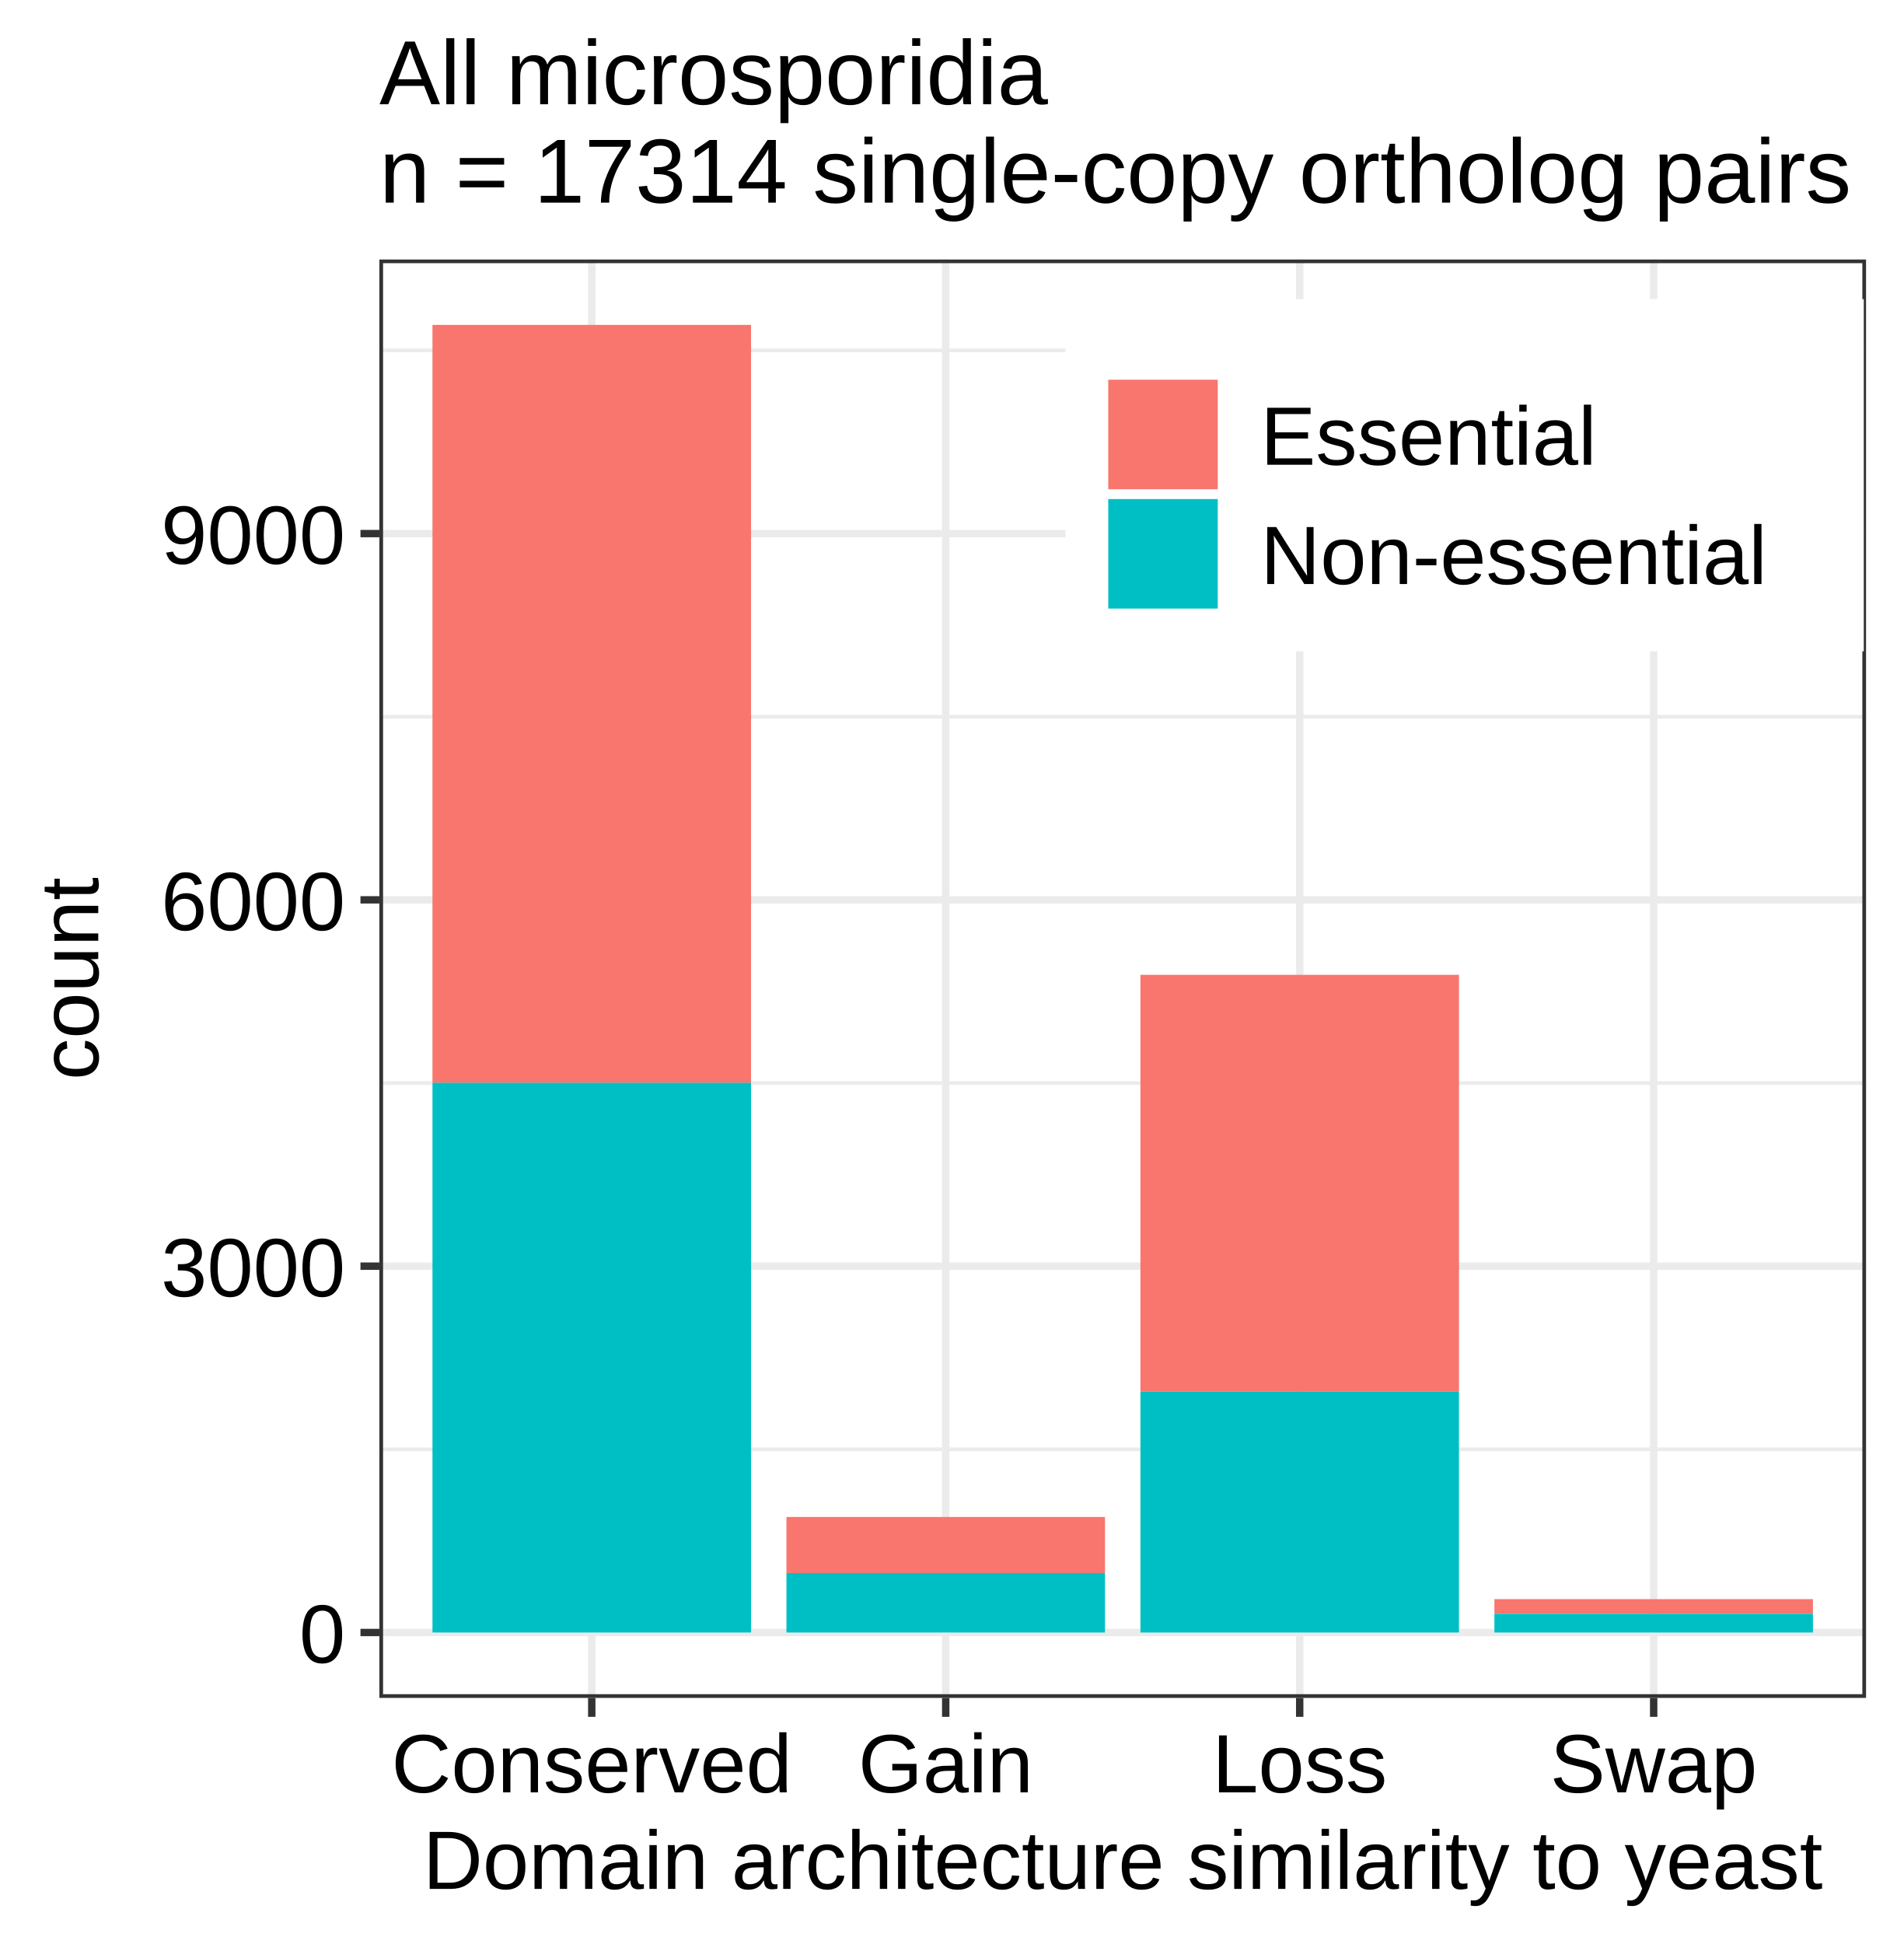
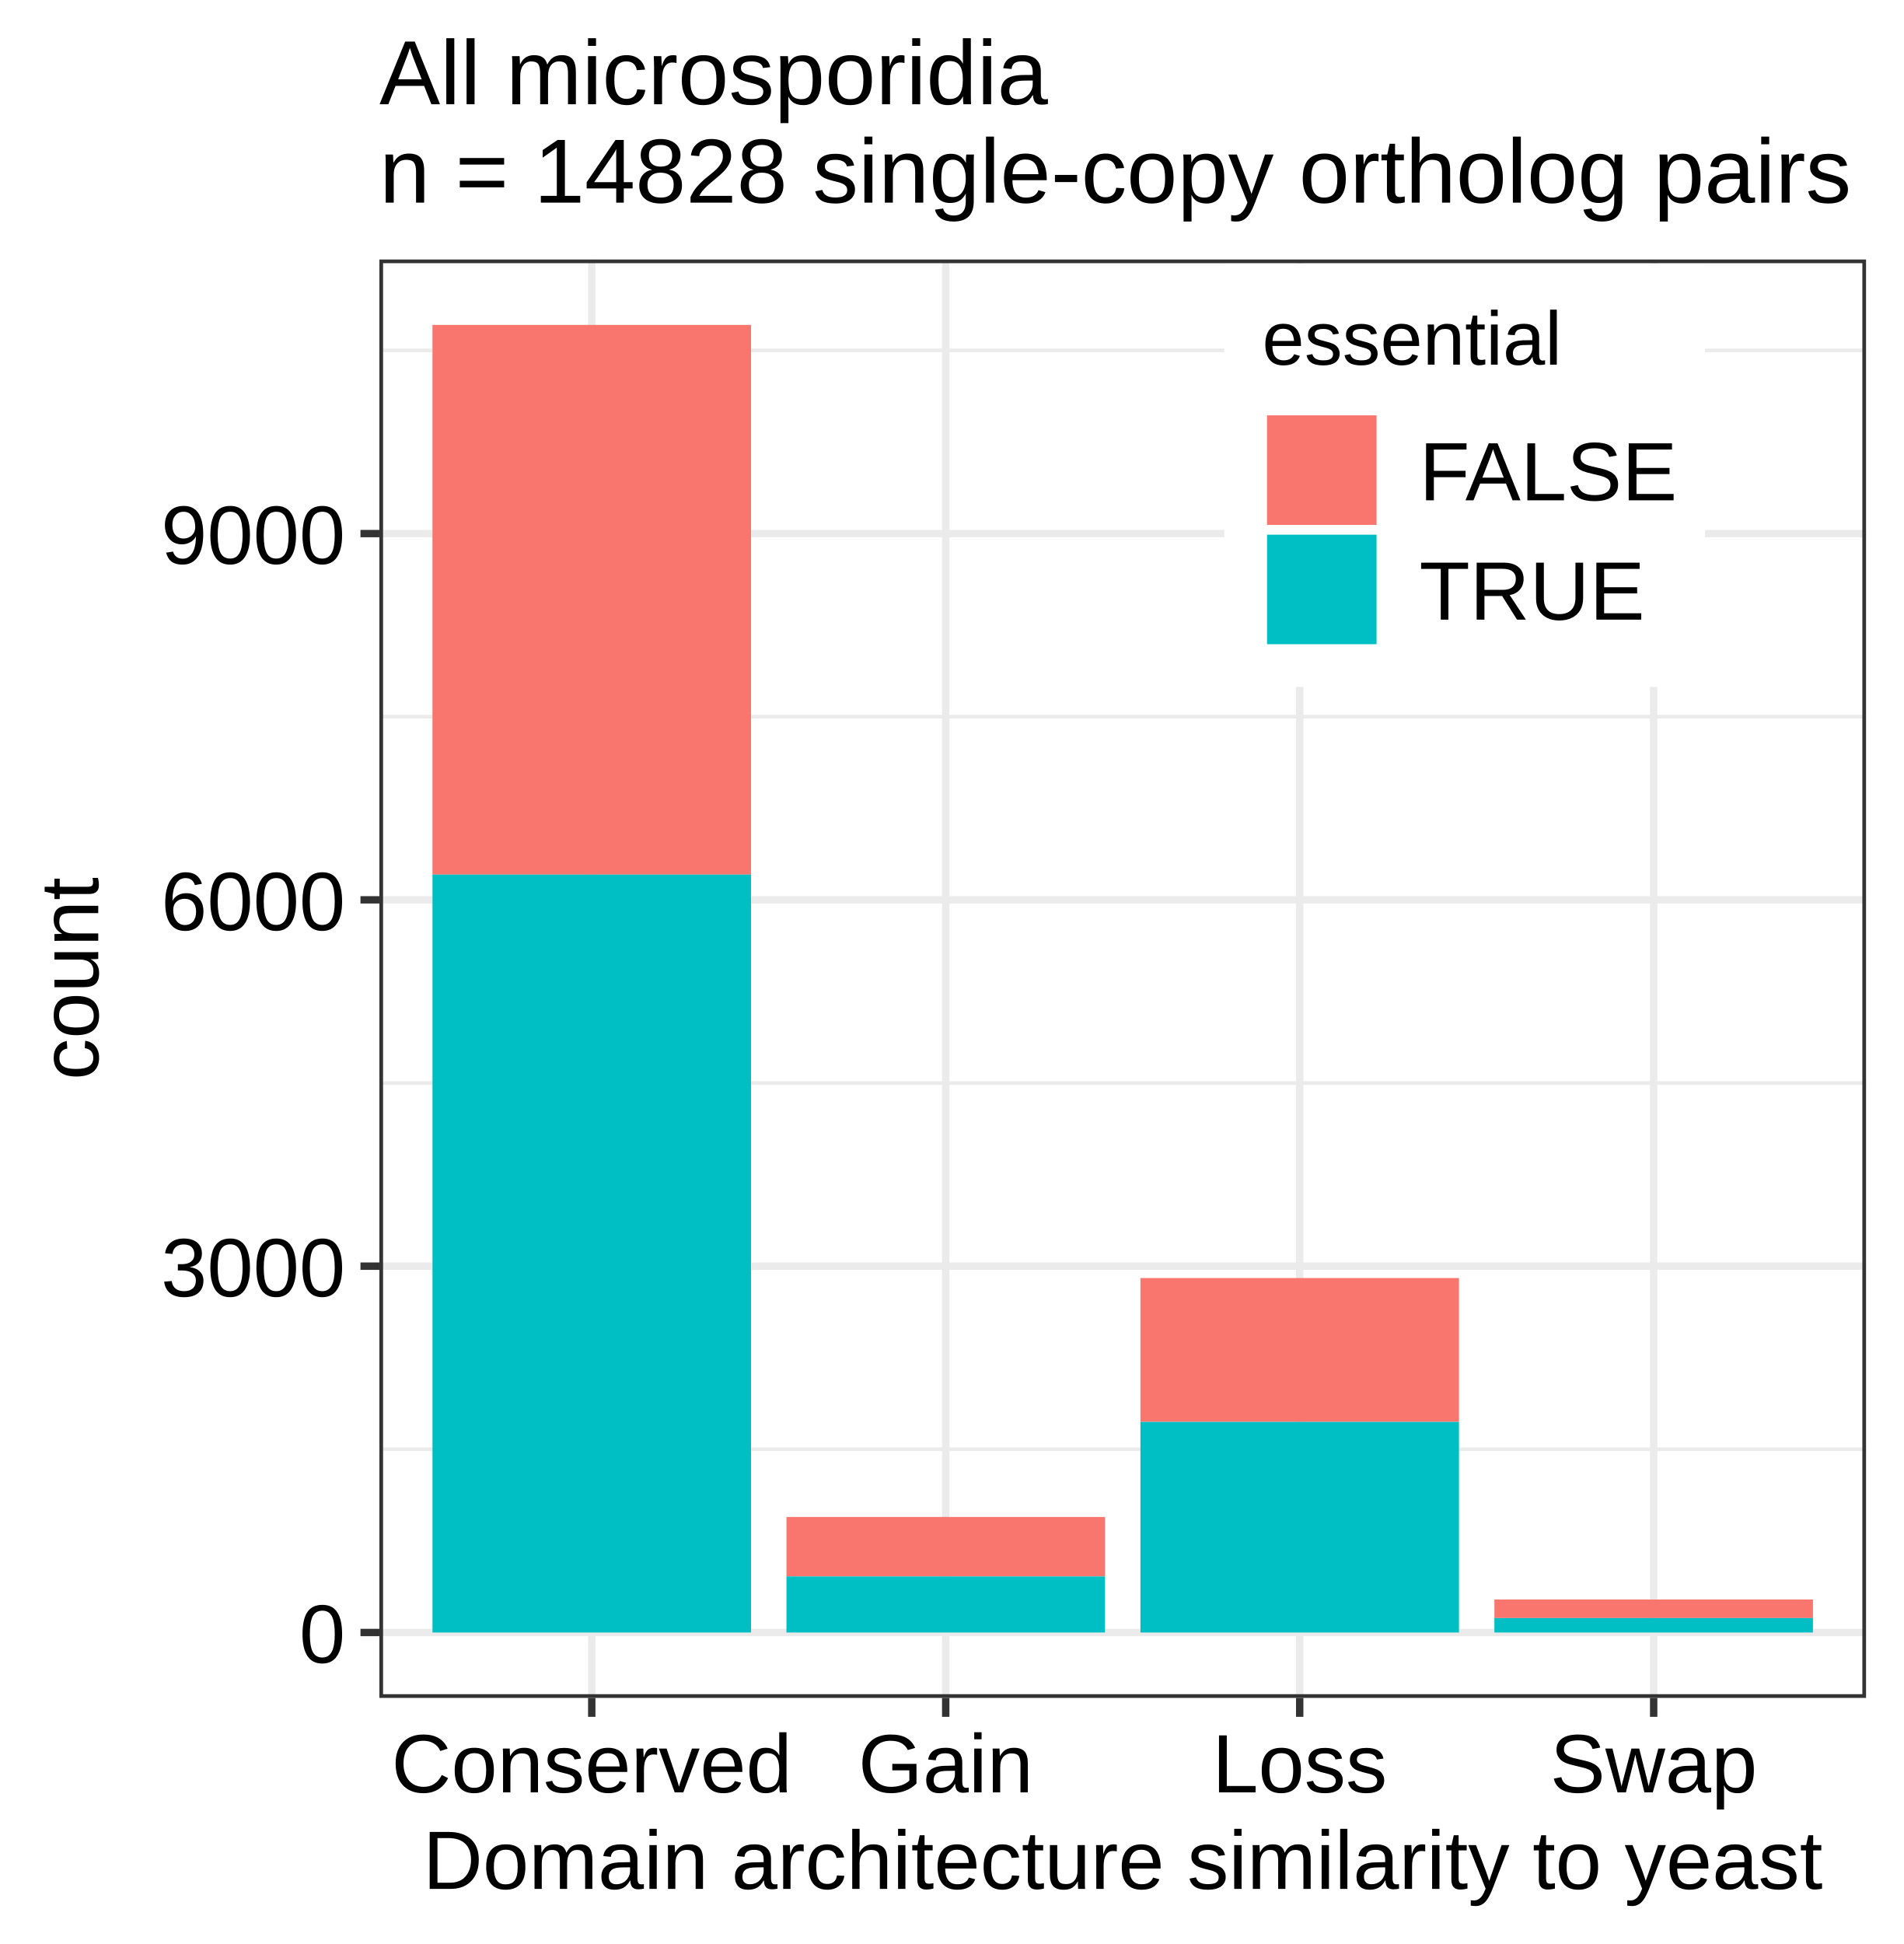
<svg xmlns="http://www.w3.org/2000/svg" class="svglite" width="275.76pt" height="281.52pt" viewBox="0 0 275.76 281.52">
  <defs>
    <style type="text/css">
    .svglite line, .svglite polyline, .svglite polygon, .svglite path, .svglite rect, .svglite circle {
      fill: none;
      stroke: #000000;
      stroke-linecap: round;
      stroke-linejoin: round;
      stroke-miterlimit: 10.00;
    }
    .svglite text {
      white-space: pre;
    }
  </style>
  </defs>
  <rect width="100%" height="100%" style="stroke: none; fill: #FFFFFF;" />
  <defs>
    <clipPath id="cpMC4wMHwyNzUuNzZ8MC4wMHwyODEuNTI=">
      <rect x="0.00" y="0.00" width="275.76" height="281.52" />
    </clipPath>
  </defs>
  <g clip-path="url(#cpMC4wMHwyNzUuNzZ8MC4wMHwyODEuNTI=)">
    <rect x="0.00" y="-0" width="275.76" height="281.52" style="stroke-width: 1.07; stroke: #FFFFFF; fill: #FFFFFF;" />
  </g>
  <defs>
    <clipPath id="cpNTQuOTV8MjcwLjI4fDM3LjU4fDI0NS44OA==">
      <rect x="54.95" y="37.58" width="215.33" height="208.30" />
    </clipPath>
  </defs>
  <g clip-path="url(#cpNTQuOTV8MjcwLjI4fDM3LjU4fDI0NS44OA==)">
    <rect x="54.95" y="37.58" width="215.33" height="208.30" style="stroke-width: 1.07; stroke: none; fill: #FFFFFF;" />
    <polyline points="54.95,209.88 270.28,209.88 " style="stroke-width: 0.53; stroke: #EBEBEB; stroke-linecap: butt;" />
    <polyline points="54.95,156.84 270.28,156.84 " style="stroke-width: 0.53; stroke: #EBEBEB; stroke-linecap: butt;" />
    <polyline points="54.95,103.79 270.28,103.79 " style="stroke-width: 0.53; stroke: #EBEBEB; stroke-linecap: butt;" />
    <polyline points="54.95,50.74 270.28,50.74 " style="stroke-width: 0.53; stroke: #EBEBEB; stroke-linecap: butt;" />
    <polyline points="54.95,236.41 270.28,236.41 " style="stroke-width: 1.07; stroke: #EBEBEB; stroke-linecap: butt;" />
    <polyline points="54.95,183.36 270.28,183.36 " style="stroke-width: 1.07; stroke: #EBEBEB; stroke-linecap: butt;" />
    <polyline points="54.95,130.31 270.28,130.31 " style="stroke-width: 1.07; stroke: #EBEBEB; stroke-linecap: butt;" />
    <polyline points="54.95,77.27 270.28,77.27 " style="stroke-width: 1.07; stroke: #EBEBEB; stroke-linecap: butt;" />
    <polyline points="85.71,245.88 85.71,37.58 " style="stroke-width: 1.07; stroke: #EBEBEB; stroke-linecap: butt;" />
    <polyline points="136.98,245.88 136.98,37.58 " style="stroke-width: 1.07; stroke: #EBEBEB; stroke-linecap: butt;" />
    <polyline points="188.25,245.88 188.25,37.58 " style="stroke-width: 1.07; stroke: #EBEBEB; stroke-linecap: butt;" />
    <polyline points="239.52,245.88 239.52,37.58 " style="stroke-width: 1.07; stroke: #EBEBEB; stroke-linecap: butt;" />
-     <rect x="62.64" y="47.05" width="46.14" height="109.76" style="stroke-width: 1.07; stroke: none; stroke-linecap: square; stroke-linejoin: miter; fill: #F8766D;" />
-     <rect x="62.64" y="156.80" width="46.14" height="79.61" style="stroke-width: 1.07; stroke: none; stroke-linecap: square; stroke-linejoin: miter; fill: #00BFC4;" />
-     <rect x="113.91" y="219.68" width="46.14" height="8.12" style="stroke-width: 1.07; stroke: none; stroke-linecap: square; stroke-linejoin: miter; fill: #F8766D;" />
-     <rect x="113.91" y="227.80" width="46.14" height="8.61" style="stroke-width: 1.07; stroke: none; stroke-linecap: square; stroke-linejoin: miter; fill: #00BFC4;" />
-     <rect x="165.18" y="141.17" width="46.14" height="60.33" style="stroke-width: 1.07; stroke: none; stroke-linecap: square; stroke-linejoin: miter; fill: #F8766D;" />
-     <rect x="165.18" y="201.50" width="46.14" height="34.91" style="stroke-width: 1.07; stroke: none; stroke-linecap: square; stroke-linejoin: miter; fill: #00BFC4;" />
-     <rect x="216.45" y="231.58" width="46.14" height="2.12" style="stroke-width: 1.07; stroke: none; stroke-linecap: square; stroke-linejoin: miter; fill: #F8766D;" />
-     <rect x="216.45" y="233.70" width="46.14" height="2.71" style="stroke-width: 1.07; stroke: none; stroke-linecap: square; stroke-linejoin: miter; fill: #00BFC4;" />
+     <rect x="62.64" y="47.05" width="46.14" height="79.61" style="stroke-width: 1.07; stroke: none; stroke-linecap: square; stroke-linejoin: miter; fill: #F8766D;" />
+     <rect x="62.64" y="126.65" width="46.14" height="109.76" style="stroke-width: 1.07; stroke: none; stroke-linecap: square; stroke-linejoin: miter; fill: #00BFC4;" />
+     <rect x="113.91" y="219.68" width="46.14" height="8.61" style="stroke-width: 1.07; stroke: none; stroke-linecap: square; stroke-linejoin: miter; fill: #F8766D;" />
+     <rect x="113.91" y="228.29" width="46.14" height="8.12" style="stroke-width: 1.07; stroke: none; stroke-linecap: square; stroke-linejoin: miter; fill: #00BFC4;" />
+     <rect x="165.18" y="185.08" width="46.14" height="20.83" style="stroke-width: 1.07; stroke: none; stroke-linecap: square; stroke-linejoin: miter; fill: #F8766D;" />
+     <rect x="165.18" y="205.91" width="46.14" height="30.50" style="stroke-width: 1.07; stroke: none; stroke-linecap: square; stroke-linejoin: miter; fill: #00BFC4;" />
+     <rect x="216.45" y="231.63" width="46.14" height="2.69" style="stroke-width: 1.07; stroke: none; stroke-linecap: square; stroke-linejoin: miter; fill: #F8766D;" />
+     <rect x="216.45" y="234.32" width="46.14" height="2.09" style="stroke-width: 1.07; stroke: none; stroke-linecap: square; stroke-linejoin: miter; fill: #00BFC4;" />
    <rect x="54.95" y="37.58" width="215.33" height="208.30" style="stroke-width: 1.07; stroke: #333333;" />
  </g>
  <g clip-path="url(#cpMC4wMHwyNzUuNzZ8MC4wMHwyODEuNTI=)">
    <text x="50.02" y="240.78" text-anchor="end" style="font-size: 12.00px; font-family: &quot;Arimo&quot;;" textLength="7.64px" lengthAdjust="spacingAndGlyphs">0</text>
    <text x="50.02" y="187.73" text-anchor="end" style="font-size: 12.00px; font-family: &quot;Arimo&quot;;" textLength="30.56px" lengthAdjust="spacingAndGlyphs">3000</text>
    <text x="50.02" y="134.69" text-anchor="end" style="font-size: 12.00px; font-family: &quot;Arimo&quot;;" textLength="30.56px" lengthAdjust="spacingAndGlyphs">6000</text>
    <text x="50.02" y="81.64" text-anchor="end" style="font-size: 12.00px; font-family: &quot;Arimo&quot;;" textLength="30.56px" lengthAdjust="spacingAndGlyphs">9000</text>
    <polyline points="52.21,236.41 54.95,236.41 " style="stroke-width: 1.07; stroke: #333333; stroke-linecap: butt;" />
    <polyline points="52.21,183.36 54.95,183.36 " style="stroke-width: 1.07; stroke: #333333; stroke-linecap: butt;" />
    <polyline points="52.21,130.31 54.95,130.31 " style="stroke-width: 1.07; stroke: #333333; stroke-linecap: butt;" />
    <polyline points="52.21,77.27 54.95,77.27 " style="stroke-width: 1.07; stroke: #333333; stroke-linecap: butt;" />
    <polyline points="85.71,248.62 85.71,245.88 " style="stroke-width: 1.07; stroke: #333333; stroke-linecap: butt;" />
    <polyline points="136.98,248.62 136.98,245.88 " style="stroke-width: 1.07; stroke: #333333; stroke-linecap: butt;" />
    <polyline points="188.25,248.62 188.25,245.88 " style="stroke-width: 1.07; stroke: #333333; stroke-linecap: butt;" />
    <polyline points="239.52,248.62 239.52,245.88 " style="stroke-width: 1.07; stroke: #333333; stroke-linecap: butt;" />
    <text x="85.71" y="259.56" text-anchor="middle" style="font-size: 12.00px; font-family: &quot;Arimo&quot;;" textLength="64.02px" lengthAdjust="spacingAndGlyphs">Conserved</text>
    <text x="136.98" y="259.56" text-anchor="middle" style="font-size: 12.00px; font-family: &quot;Arimo&quot;;" textLength="27.60px" lengthAdjust="spacingAndGlyphs">Gain</text>
    <text x="188.25" y="259.56" text-anchor="middle" style="font-size: 12.00px; font-family: &quot;Arimo&quot;;" textLength="26.34px" lengthAdjust="spacingAndGlyphs">Loss</text>
    <text x="239.52" y="259.56" text-anchor="middle" style="font-size: 12.00px; font-family: &quot;Arimo&quot;;" textLength="32.41px" lengthAdjust="spacingAndGlyphs">Swap</text>
    <text x="162.62" y="273.54" text-anchor="middle" style="font-size: 12.00px; font-family: &quot;Arimo&quot;;" textLength="234.75px" lengthAdjust="spacingAndGlyphs">Domain architecture similarity to yeast</text>
    <text transform="translate(14.23,141.73) rotate(-90)" text-anchor="middle" style="font-size: 12.00px; font-family: &quot;Arimo&quot;;" textLength="33.88px" lengthAdjust="spacingAndGlyphs">count</text>
-     <rect x="154.33" y="43.32" width="115.62" height="51.00" style="stroke-width: 1.07; stroke: none; fill: #FFFFFF;" />
-     <rect x="159.81" y="54.28" width="17.28" height="17.28" style="stroke-width: 1.07; stroke: none; fill: #FFFFFF;" />
-     <rect x="160.52" y="54.99" width="15.86" height="15.86" style="stroke-width: 1.07; stroke: none; stroke-linecap: square; stroke-linejoin: miter; fill: #F8766D;" />
-     <rect x="159.81" y="71.56" width="17.28" height="17.28" style="stroke-width: 1.07; stroke: none; fill: #FFFFFF;" />
-     <rect x="160.52" y="72.27" width="15.86" height="15.86" style="stroke-width: 1.07; stroke: none; stroke-linecap: square; stroke-linejoin: miter; fill: #00BFC4;" />
-     <text x="182.57" y="67.30" style="font-size: 12.00px; font-family: &quot;Arimo&quot;;" textLength="53.83px" lengthAdjust="spacingAndGlyphs">Essential</text>
-     <text x="182.57" y="84.58" style="font-size: 12.00px; font-family: &quot;Arimo&quot;;" textLength="81.90px" lengthAdjust="spacingAndGlyphs">Non-essential</text>
+     <rect x="177.33" y="38.17" width="69.62" height="61.31" style="stroke-width: 1.07; stroke: none; fill: #FFFFFF;" />
+     <text x="182.81" y="52.81" style="font-size: 11.00px; font-family: &quot;Arimo&quot;;" textLength="49.14px" lengthAdjust="spacingAndGlyphs">essential</text>
+     <rect x="182.81" y="59.44" width="17.28" height="17.28" style="stroke-width: 1.07; stroke: none; fill: #FFFFFF;" />
+     <rect x="183.52" y="60.15" width="15.86" height="15.86" style="stroke-width: 1.07; stroke: none; stroke-linecap: square; stroke-linejoin: miter; fill: #F8766D;" />
+     <rect x="182.81" y="76.72" width="17.28" height="17.28" style="stroke-width: 1.07; stroke: none; fill: #FFFFFF;" />
+     <rect x="183.52" y="77.43" width="15.86" height="15.86" style="stroke-width: 1.07; stroke: none; stroke-linecap: square; stroke-linejoin: miter; fill: #00BFC4;" />
+     <text x="205.57" y="72.45" style="font-size: 12.00px; font-family: &quot;Arimo&quot;;" textLength="35.90px" lengthAdjust="spacingAndGlyphs">FALSE</text>
+     <text x="205.57" y="89.73" style="font-size: 12.00px; font-family: &quot;Arimo&quot;;" textLength="32.03px" lengthAdjust="spacingAndGlyphs">TRUE</text>
    <text x="54.95" y="15.10" style="font-size: 13.20px; font-family: &quot;Arimo&quot;;" textLength="110.04px" lengthAdjust="spacingAndGlyphs">All microsporidia</text>
-     <text x="54.95" y="29.35" style="font-size: 13.20px; font-family: &quot;Arimo&quot;;" textLength="245.26px" lengthAdjust="spacingAndGlyphs">n = 17314 single-copy ortholog pairs</text>
+     <text x="54.95" y="29.35" style="font-size: 13.20px; font-family: &quot;Arimo&quot;;" textLength="245.26px" lengthAdjust="spacingAndGlyphs">n = 14828 single-copy ortholog pairs</text>
  </g>
</svg>
